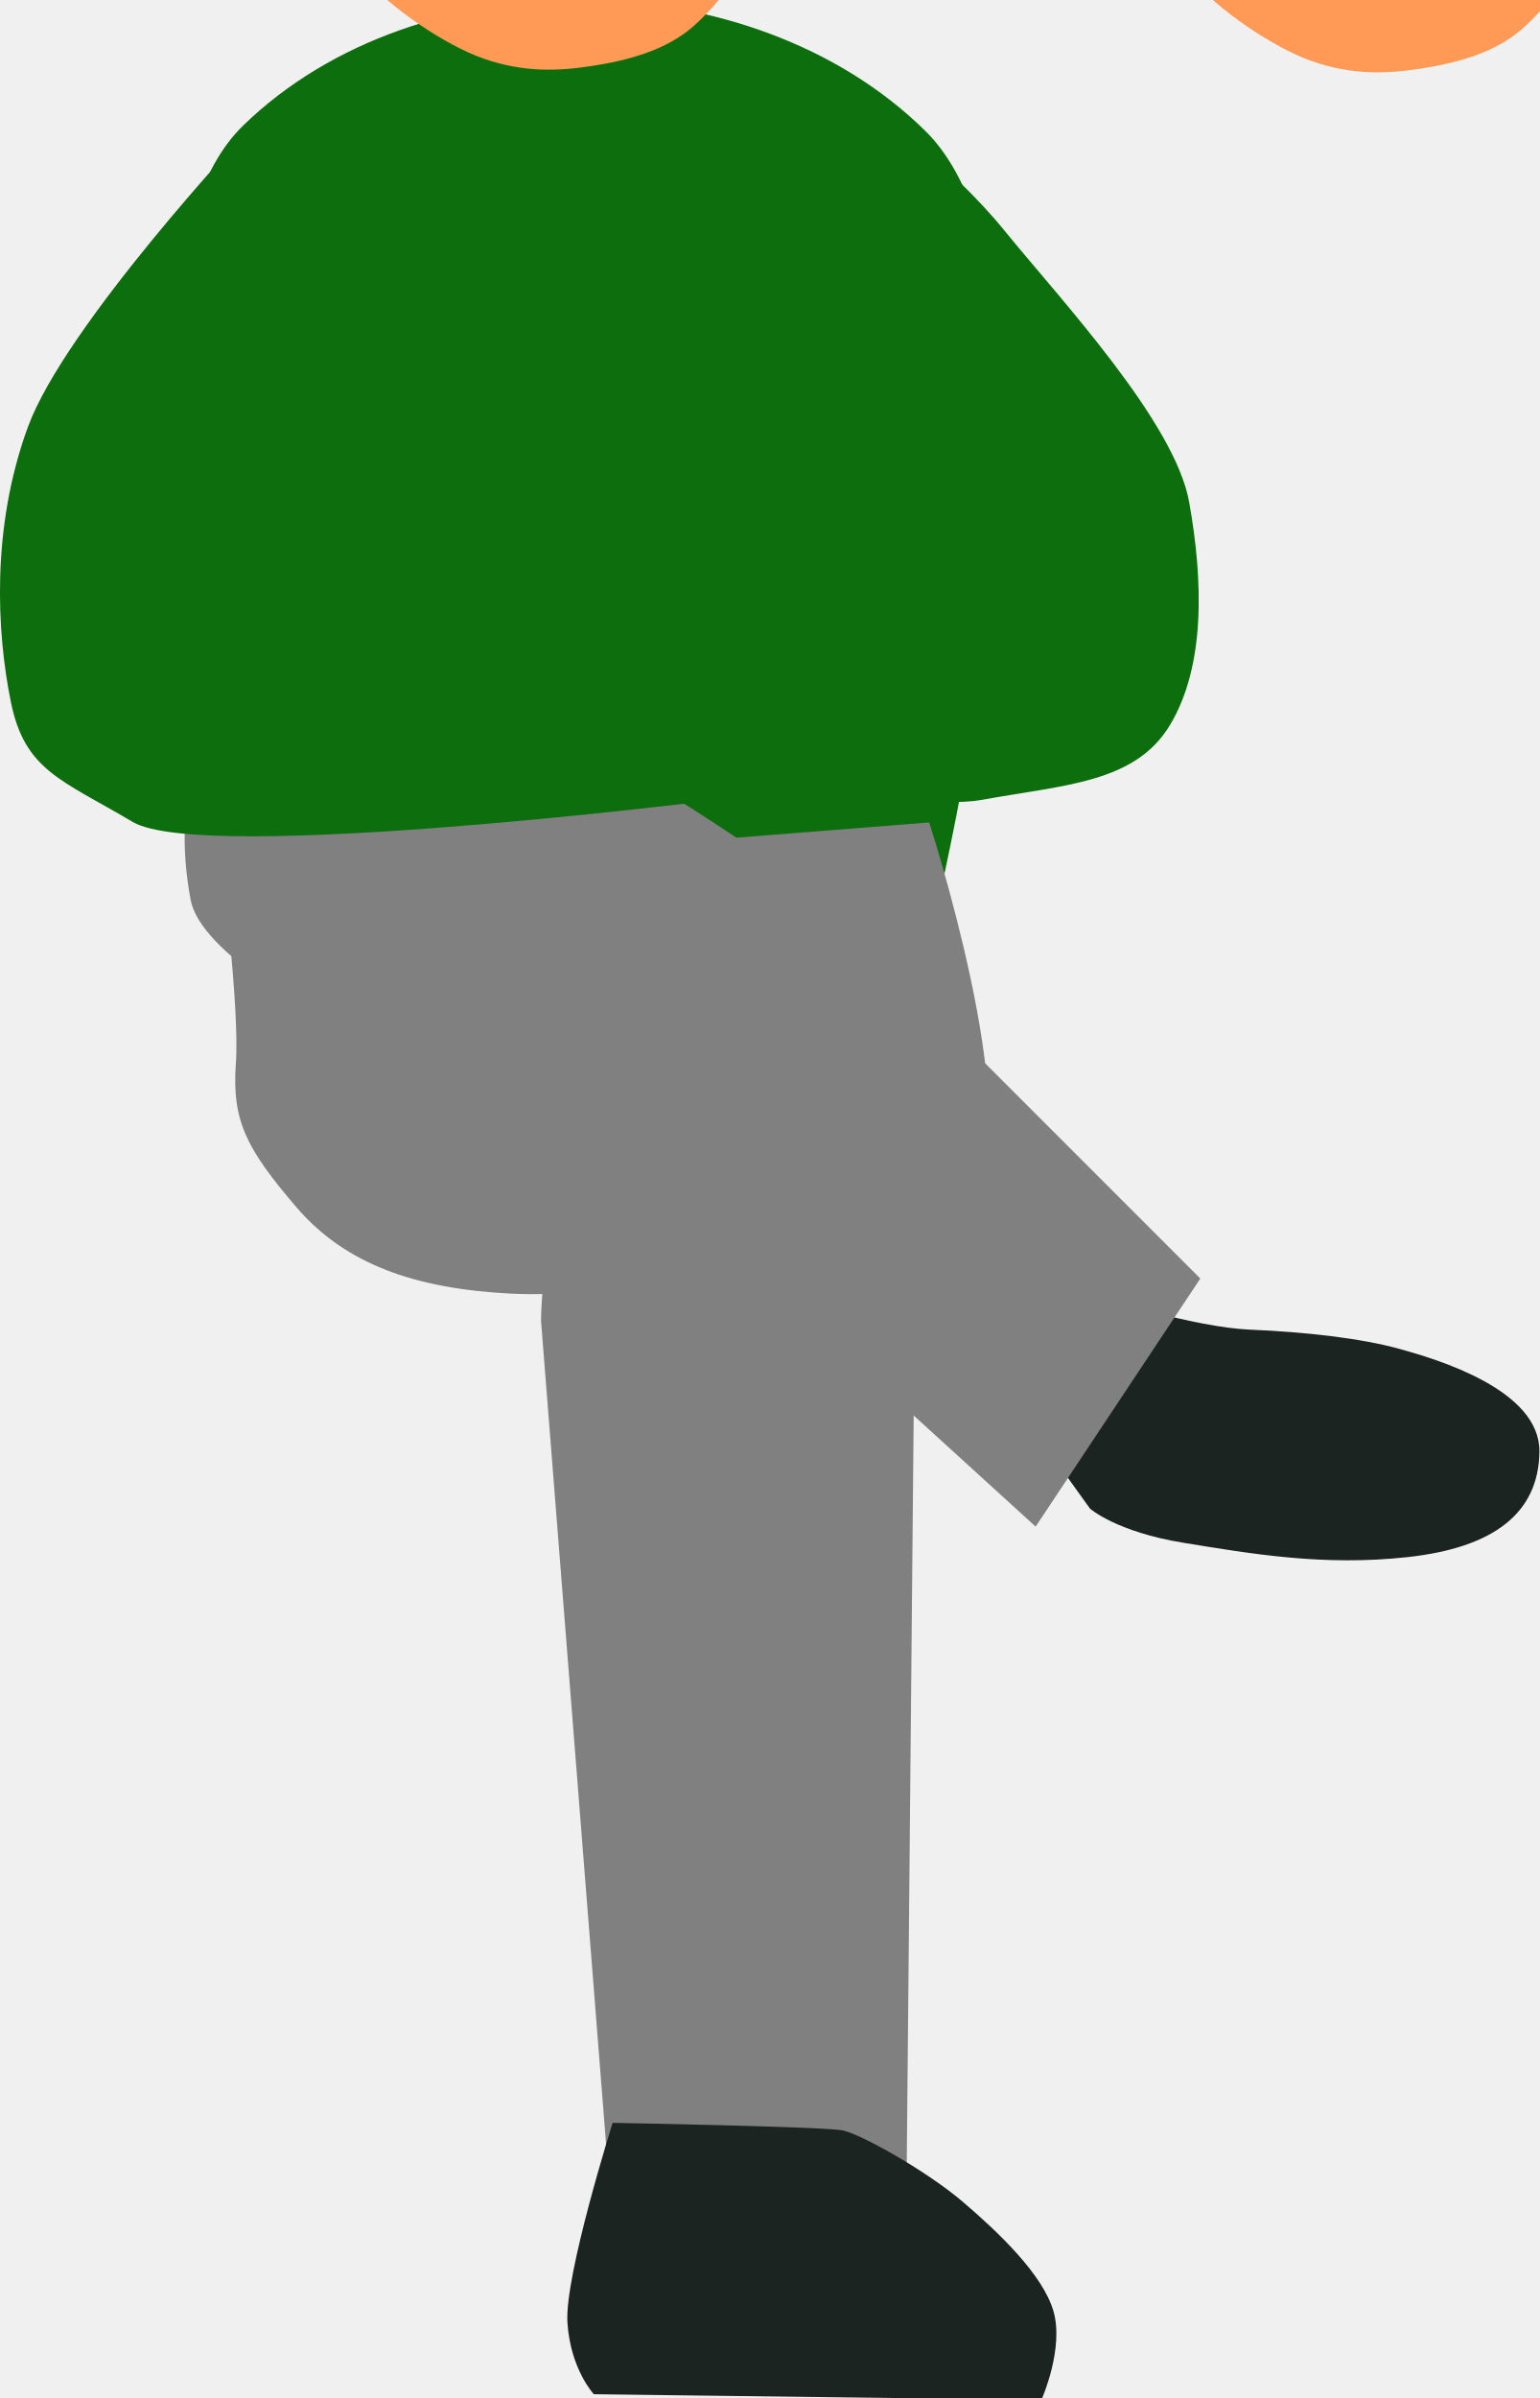
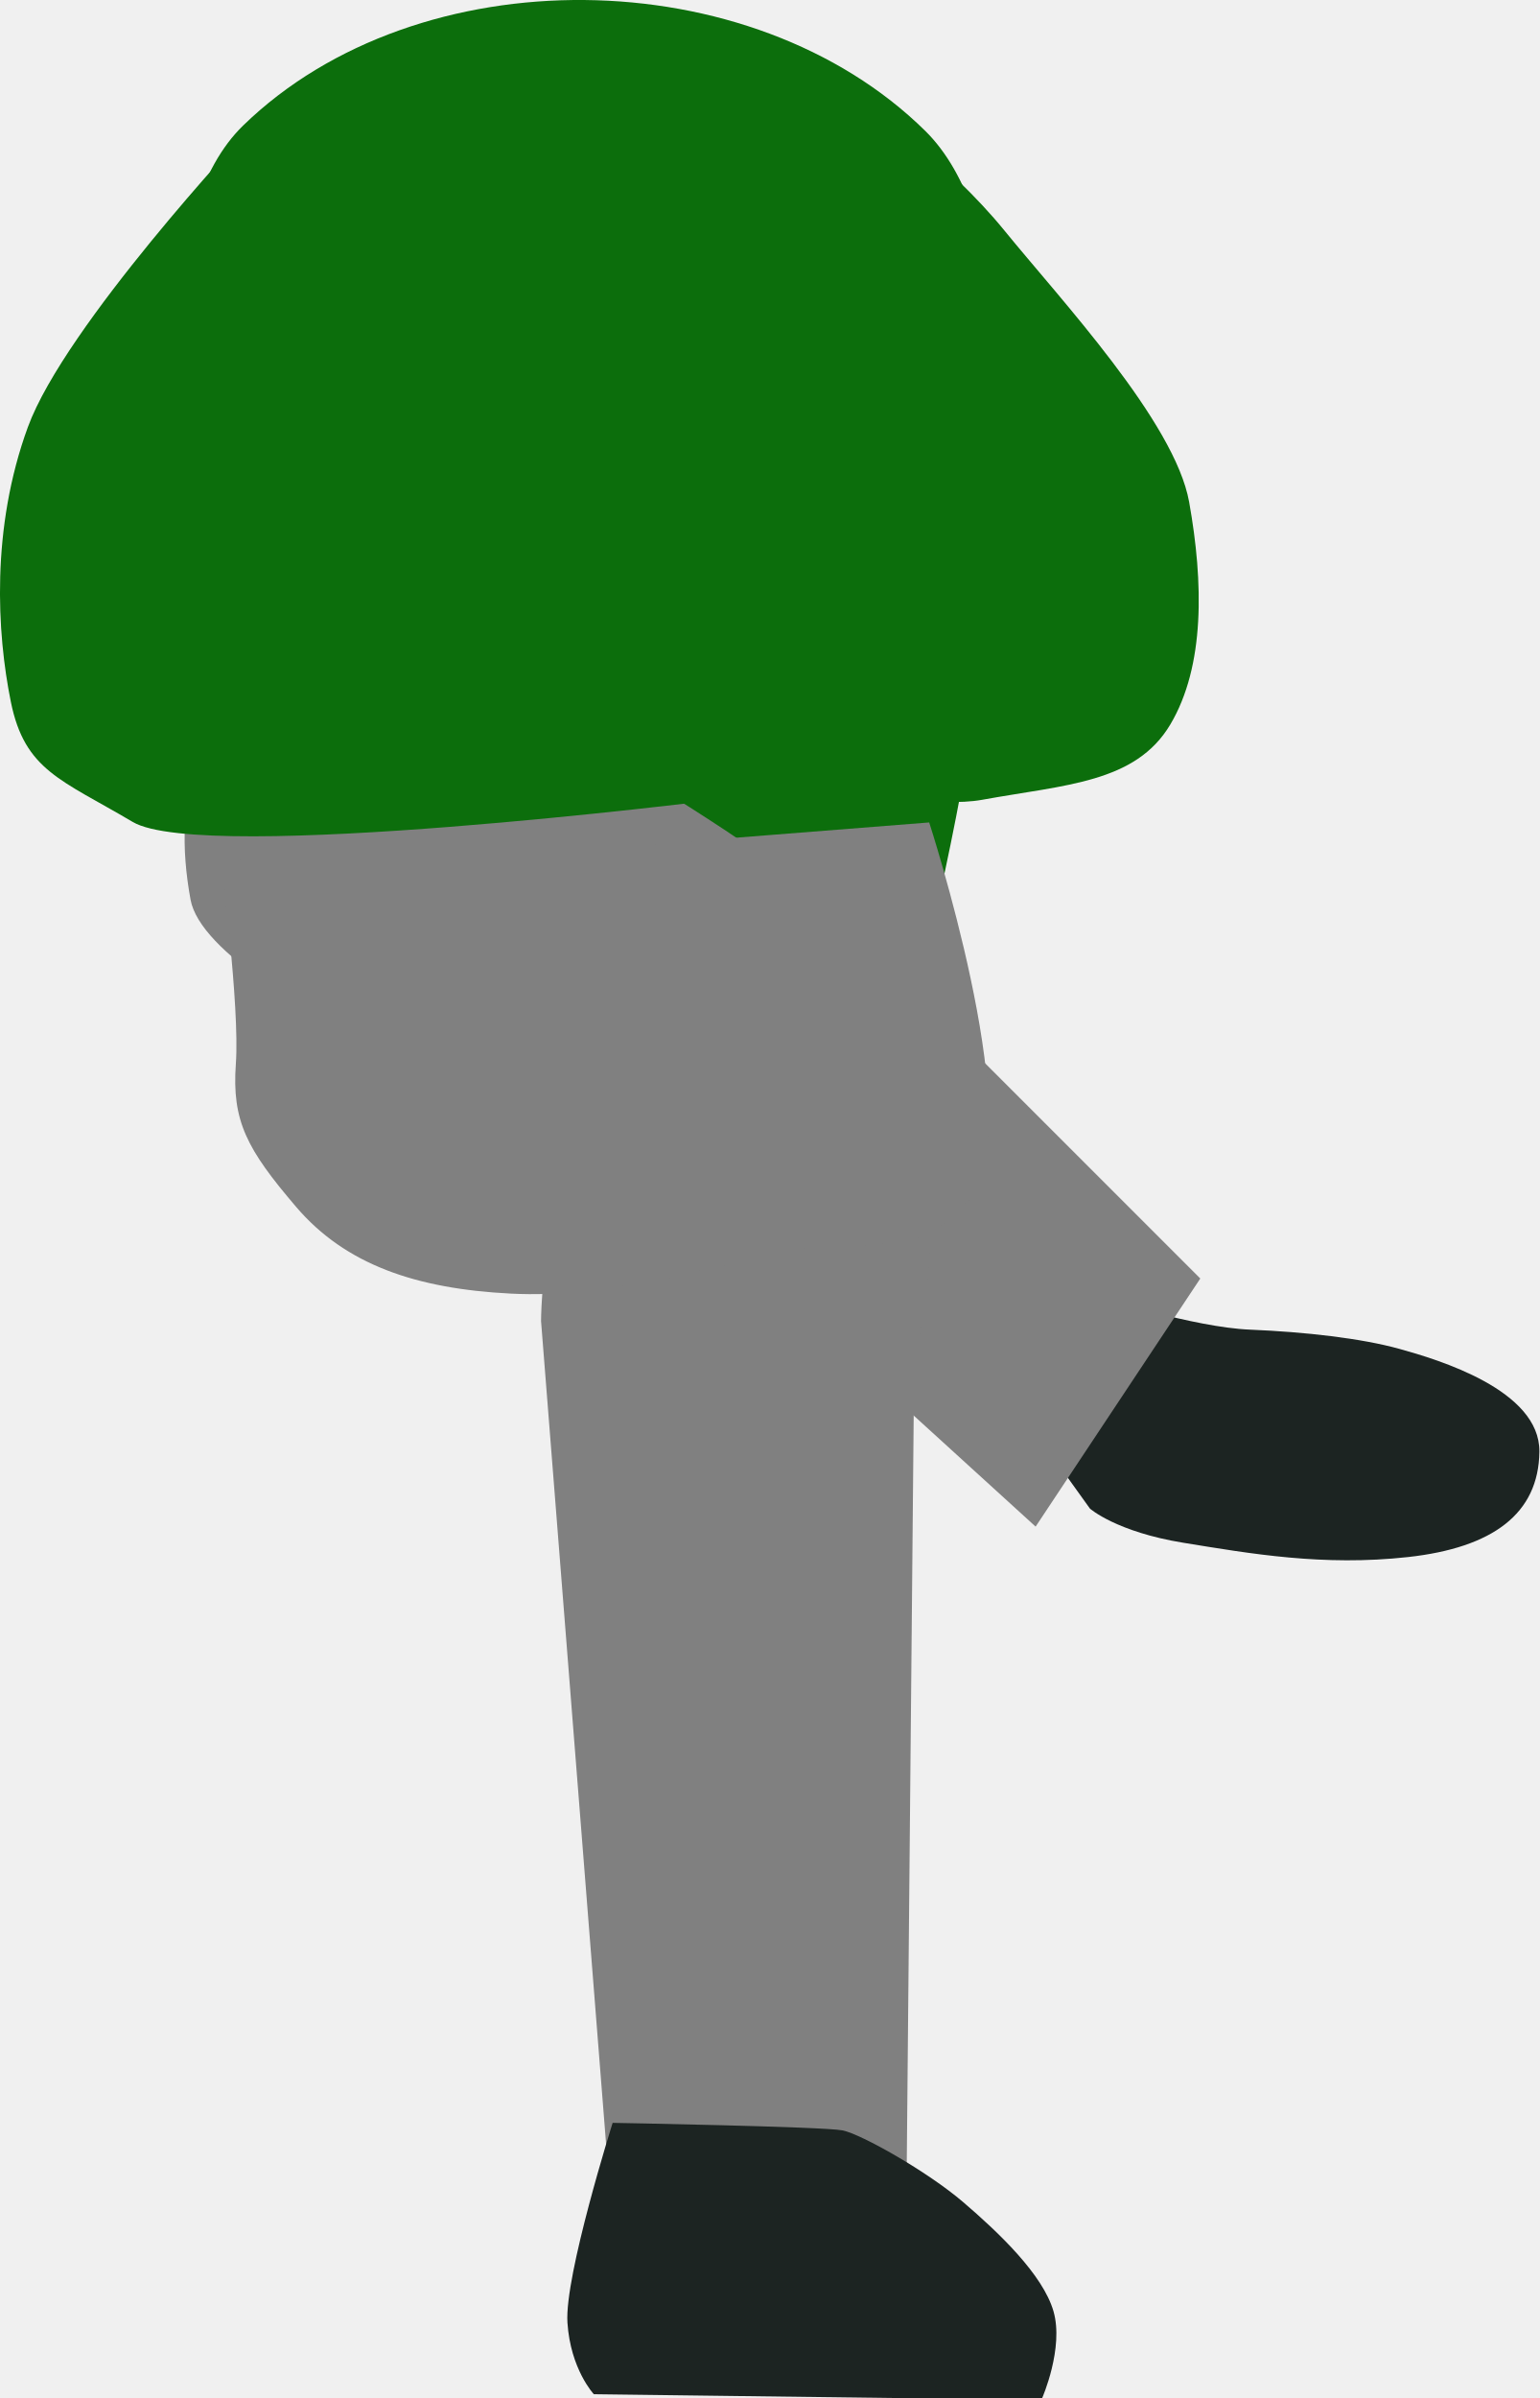
<svg xmlns="http://www.w3.org/2000/svg" width="35.813mm" height="55.771mm" viewBox="0 0 35.813 55.771" version="1.1" id="svg674">
  <defs id="defs671" />
-   <g id="layer1" transform="translate(-98.4811,-29.4371)">
-     <g id="g4370" transform="translate(143.6786,-39.44805)">
-       <path style="fill:#ff9955;fill-opacity:1;stroke:none;stroke-width:0.529" d="m -6.136,63.446 c 1.314,-1.83 1.122,-2.114 0.986,-3.485 -0.136,-1.37 -0.26,-4.355 -2.586,-5.742 -1.454,-0.867 -6.822,-1.791 -9.57,-0.225 -0.597,0.34 -2.181,2.482 -2.957,4.206 -0.331,0.736 -0.414,1.859 0.211,4.346 0.626,2.487 2.759,1.734 2.885,3.154 3.576,1.494 9.718,-0.424 11.031,-2.255 z" id="path4346" />
-       <path style="fill:#ffd5d5;fill-opacity:1;stroke:none;stroke-width:0.529" d="m -14.407,55.052 c 3.091,-0.034 7.393,3.176 7.977,5.435 0.584,2.259 -0.569,4.378 -1.578,6.049 -1.009,1.671 -2.233,3.366 -4.032,3.682 -1.8,0.316 -3.803,-0.769 -5.084,-2.104 -1.282,-1.335 -2.456,-2.578 -1.929,-5.26 0.527,-2.682 1.555,-7.768 4.646,-7.802 z" id="path4348" />
-       <path style="fill:#ff9955;fill-opacity:1;stroke:none;stroke-width:0.529" d="m -18.453,66.941 c -0.161,-0.627 -0.901,-1.557 -0.57,-2.194 0.331,-0.637 1.844,-0.865 2.564,-1.05 0.72,-0.185 2.192,0.692 3.204,0.674 1.012,-0.017 2.139,-0.879 3.022,-0.814 0.883,0.065 1.156,0.053 1.64,0.335 0.484,0.282 1.513,0.521 1.624,1.214 0.111,0.693 -0.87,1.576 -1.227,2.307 -0.357,0.731 -0.973,1.604 -1.6,2.152 -0.627,0.548 -1.495,0.782 -2.323,0.912 -0.828,0.13 -1.62,0.155 -2.542,-0.164 -0.923,-0.318 -2.215,-1.221 -2.761,-1.87 -0.546,-0.649 -0.869,-0.873 -1.03,-1.5 z" id="path4350" />
-       <path style="fill:#ffffff;fill-opacity:1;stroke:none;stroke-width:0.529" d="m -15.407,60.29 c -0.564,0.119 -0.792,0.293 -0.789,0.942 0.003,0.649 0.38,1.064 0.789,1.14 0.409,0.075 0.734,-0.098 0.986,-0.351 0.313,-0.373 0.345,-1.035 0.044,-1.578 -0.137,-0.239 -0.466,-0.272 -1.03,-0.153 z" id="path4352" />
-       <path style="fill:#ffffff;fill-opacity:1;stroke:none;stroke-width:0.529" d="m -10.717,60.158 c -0.564,0.119 -0.792,0.293 -0.789,0.942 0.003,0.649 0.38,1.064 0.789,1.14 0.409,0.075 0.734,-0.098 0.986,-0.351 0.313,-0.373 0.345,-1.035 0.044,-1.578 -0.137,-0.239 -0.466,-0.272 -1.03,-0.153 z" id="path4354" />
-       <ellipse style="fill:#000000;fill-opacity:1;stroke:none;stroke-width:0.529" id="ellipse4356" cx="-15.177" cy="61.473" rx="0.734" ry="0.679" />
-       <ellipse style="fill:#000000;fill-opacity:1;stroke:none;stroke-width:0.529" id="ellipse4358" cx="-10.552" cy="61.429" rx="0.734" ry="0.679" />
-       <path style="fill:none;fill-opacity:1;stroke:#000000;stroke-width:0.529" d="m -16.13,65.878 c 0,0 1.784,0.143 3.024,0.153 1.24,0.01 3.528,-0.131 3.528,-0.131" id="path4360" />
-       <path style="fill:#ff9955;fill-opacity:1;stroke:none;stroke-width:0.529" d="m -5.917,61.407 c 0,0 -3.08,-1.703 -4.339,-2.564 -1.26,-0.861 -2.52,-2.696 -2.52,-2.696 0,0 -0.697,1.206 -1.468,1.885 -0.772,0.679 -4.712,1.578 -4.712,1.578 l 0.767,-3.046 3.791,-2.696 5.895,0.942 2.016,2.213 z" id="path4362" />
-       <path style="fill:#ff9955;fill-opacity:1;stroke:none;stroke-width:0.529" d="m -15.078,54.088 c 0,0 -0.976,-1.958 -0.877,-2.674 0.099,-0.715 0.871,-1.185 1.49,-1.666 0.619,-0.481 1.364,-1.081 2.192,-1.14 0.828,-0.059 1.825,0.399 2.367,0.833 0.542,0.434 0.788,0.54 0.877,1.403 0.089,0.863 -1.271,4.12 -1.271,4.12 z" id="path4364" />
-       <path style="fill:#ffd5d5;fill-opacity:1;stroke:none;stroke-width:0.529" d="m -18.627,61.124 c 0,0 -1.031,-0.574 -1.459,-0.158 -0.428,0.415 -0.399,1.598 -0.17,2.178 0.23,0.58 1.153,0.95 1.153,0.95 z" id="path4366" />
-       <path style="fill:#ffd5d5;fill-opacity:1;stroke:none;stroke-width:0.529" d="m -6.51,61.227 c 0,0 1.2,-0.307 1.516,0.211 0.315,0.519 -0.044,1.681 -0.438,2.197 -0.394,0.516 -1.429,0.649 -1.429,0.649 z" id="path4368" />
-     </g>
-     <path style="fill:#0c6e0c;fill-opacity:1;stroke:none;stroke-width:0.529" d="m 104.138,32.357 c 4.076,-3.963 11.821,-3.864 15.869,0.124 4.048,3.988 -0.124,19.712 -0.124,19.712 l -14.877,0.124 c 0,0 -4.944,-15.997 -0.868,-19.96 z" id="path4753" />
-     <path style="fill:#1c2422;fill-opacity:1;stroke:none;stroke-width:0.529" d="m 121.957,61.901 1.882,2.622 c 0,0 0.609,0.54 2.17,0.794 1.561,0.254 3.256,0.551 5.23,0.333 1.973,-0.218 3.038,-1.009 3.056,-2.449 0.017,-1.44 -2.368,-2.146 -3.254,-2.392 -0.886,-0.246 -2.183,-0.394 -3.481,-0.448 -1.298,-0.054 -3.485,-0.758 -3.485,-0.758 z" id="path4938" />
-     <path style="fill:#808080;fill-opacity:1;stroke:none;stroke-width:0.529" d="m 106.038,44.851 c -3.056,0.822 -3.564,3.1 -3.123,5.51 0.441,2.41 10.365,6.117 10.365,6.117 l 9.295,8.464 3.831,-5.77 -9.021,-9.02 c 0,0 -8.291,-6.123 -11.347,-5.301 z" id="path4809" />
-     <path style="fill:#808080;fill-opacity:1;stroke:none;stroke-width:0.529" d="m 111.068,60.16 c 0,0 0.01,-3.64 1.578,-4.837 1.568,-1.197 4.702,-1.925 6.487,-0.78 1.785,1.145 0.614,6.788 0.614,6.788 l -0.175,18.881 -6.925,-0.078 z" id="path4865" />
-     <path style="fill:#808080;fill-opacity:1;stroke:none;stroke-width:0.529" d="m 103.617,49.442 c 0,0 0.446,3.398 0.351,4.734 -0.096,1.336 0.257,1.99 1.403,3.331 1.146,1.341 2.787,1.905 4.997,2.016 2.209,0.111 4.426,-0.551 6.224,-0.964 1.798,-0.414 3.387,0.36 4.558,-1.403 1.171,-1.763 -1.052,-8.591 -1.052,-8.591 l -6.662,0.526 z" id="path4936" />
-     <path style="fill:#1c2422;fill-opacity:1;stroke:none;stroke-width:0.529" d="m 112.734,78.808 c 0,0 -1.123,3.559 -1.052,4.646 0.071,1.087 0.614,1.666 0.614,1.666 l 6.925,0.088 h 3.506 c 0,0 0.509,-1.162 0.263,-2.016 -0.246,-0.854 -1.273,-1.831 -2.104,-2.542 -0.831,-0.711 -2.367,-1.578 -2.805,-1.666 -0.438,-0.088 -5.347,-0.175 -5.347,-0.175 z" id="path4994" />
-     <path style="fill:#0c6e0c;fill-opacity:1;stroke:none;stroke-width:0.529" d="m 104.204,32.511 c 0,0 -4.213,4.503 -5.075,6.86 -0.862,2.357 -0.721,4.784 -0.396,6.388 0.324,1.603 1.179,1.813 2.835,2.794 1.656,0.981 13.531,-0.508 13.531,-0.508 l -5.394,-4.126 -3.497,-7.541 z" id="path4996" />
-     <path style="fill:#0c6e0c;fill-opacity:1;stroke:none;stroke-width:0.529" d="m 118.607,31.821 c 0,0 1.947,1.386 3.244,2.981 1.297,1.595 3.961,4.444 4.295,6.312 0.334,1.868 0.37,3.812 -0.438,5.172 -0.809,1.36 -2.439,1.4 -4.383,1.753 -1.944,0.354 -7.539,-1.227 -7.539,-1.227 z" id="path5205" />
-     <g id="g4567" transform="translate(124.4007,-39.51004)">
-       <path style="fill:#ff9955;fill-opacity:1;stroke:none;stroke-width:0.529" d="m -6.136,63.446 c 1.314,-1.83 1.122,-2.114 0.986,-3.485 -0.136,-1.37 -0.26,-4.355 -2.586,-5.742 -1.454,-0.867 -6.822,-1.791 -9.57,-0.225 -0.597,0.34 -2.181,2.482 -2.957,4.206 -0.331,0.736 -0.414,1.859 0.211,4.346 0.626,2.487 2.759,1.734 2.885,3.154 3.576,1.494 9.718,-0.424 11.031,-2.255 z" id="path4543" />
-       <path style="fill:#ffd5d5;fill-opacity:1;stroke:none;stroke-width:0.529" d="m -14.407,55.052 c 3.091,-0.034 7.393,3.176 7.977,5.435 0.584,2.259 -0.569,4.378 -1.578,6.049 -1.009,1.671 -2.233,3.366 -4.032,3.682 -1.8,0.316 -3.803,-0.769 -5.084,-2.104 -1.282,-1.335 -2.456,-2.578 -1.929,-5.26 0.527,-2.682 1.555,-7.768 4.646,-7.802 z" id="path4545" />
-       <path style="fill:#ff9955;fill-opacity:1;stroke:none;stroke-width:0.529" d="m -18.453,66.941 c -0.161,-0.627 -0.901,-1.557 -0.57,-2.194 0.331,-0.637 1.844,-0.865 2.564,-1.05 0.72,-0.185 2.192,0.692 3.204,0.674 1.012,-0.017 2.139,-0.879 3.022,-0.814 0.883,0.065 1.156,0.053 1.64,0.335 0.484,0.282 1.513,0.521 1.624,1.214 0.111,0.693 -0.87,1.576 -1.227,2.307 -0.357,0.731 -0.973,1.604 -1.6,2.152 -0.627,0.548 -1.495,0.782 -2.323,0.912 -0.828,0.13 -1.62,0.155 -2.542,-0.164 -0.923,-0.318 -2.215,-1.221 -2.761,-1.87 -0.546,-0.649 -0.869,-0.873 -1.03,-1.5 z" id="path4547" />
-       <path style="fill:#ffffff;fill-opacity:1;stroke:none;stroke-width:0.529" d="m -15.407,60.29 c -0.564,0.119 -0.792,0.293 -0.789,0.942 0.003,0.649 0.38,1.064 0.789,1.14 0.409,0.075 0.734,-0.098 0.986,-0.351 0.313,-0.373 0.345,-1.035 0.044,-1.578 -0.137,-0.239 -0.466,-0.272 -1.03,-0.153 z" id="path4549" />
-       <path style="fill:#ffffff;fill-opacity:1;stroke:none;stroke-width:0.529" d="m -10.717,60.158 c -0.564,0.119 -0.792,0.293 -0.789,0.942 0.003,0.649 0.38,1.064 0.789,1.14 0.409,0.075 0.734,-0.098 0.986,-0.351 0.313,-0.373 0.345,-1.035 0.044,-1.578 -0.137,-0.239 -0.466,-0.272 -1.03,-0.153 z" id="path4551" />
-       <ellipse style="fill:#000000;fill-opacity:1;stroke:none;stroke-width:0.529" id="ellipse4553" cx="-15.177" cy="61.473" rx="0.734" ry="0.679" />
-       <ellipse style="fill:#000000;fill-opacity:1;stroke:none;stroke-width:0.529" id="ellipse4555" cx="-10.552" cy="61.429" rx="0.734" ry="0.679" />
-       <path style="fill:none;fill-opacity:1;stroke:#000000;stroke-width:0.529" d="m -16.108,68.092 c 0,0 1.85,-2.859 3.09,-2.849 1.24,0.01 3.244,2.52 3.244,2.52" id="path4557" />
-       <path style="fill:#ff9955;fill-opacity:1;stroke:none;stroke-width:0.529" d="m -5.917,61.407 c 0,0 -3.08,-1.703 -4.339,-2.564 -1.26,-0.861 -2.52,-2.696 -2.52,-2.696 0,0 -0.697,1.206 -1.468,1.885 -0.772,0.679 -4.712,1.578 -4.712,1.578 l 0.767,-3.046 3.791,-2.696 5.895,0.942 2.016,2.213 z" id="path4559" />
-       <path style="fill:#ff9955;fill-opacity:1;stroke:none;stroke-width:0.529" d="m -15.078,54.088 c 0,0 -0.976,-1.958 -0.877,-2.674 0.099,-0.715 0.871,-1.185 1.49,-1.666 0.619,-0.481 1.364,-1.081 2.192,-1.14 0.828,-0.059 1.825,0.399 2.367,0.833 0.542,0.434 0.788,0.54 0.877,1.403 0.089,0.863 -1.271,4.12 -1.271,4.12 z" id="path4561" />
-       <path style="fill:#ffd5d5;fill-opacity:1;stroke:none;stroke-width:0.529" d="m -18.627,61.124 c 0,0 -1.031,-0.574 -1.459,-0.158 -0.428,0.415 -0.399,1.598 -0.17,2.178 0.23,0.58 1.153,0.95 1.153,0.95 z" id="path4563" />
-       <path style="fill:#ffd5d5;fill-opacity:1;stroke:none;stroke-width:0.529" d="m -6.51,61.227 c 0,0 1.2,-0.307 1.516,0.211 0.315,0.519 -0.044,1.681 -0.438,2.197 -0.394,0.516 -1.429,0.649 -1.429,0.649 z" id="path4565" />
-     </g>
+   <g id="layer1" transform="translate(153.2851,-163.3851)">
+     <path style="fill:#0c6e0c;fill-opacity:1;stroke:none;stroke-width:0.529" d="m -147.629,166.305 c 4.076,-3.963 11.821,-3.864 15.869,0.124 4.048,3.988 -0.124,19.712 -0.124,19.712 l -14.877,0.124 c 0,0 -4.944,-15.997 -0.868,-19.96 z" id="path4753" />
+     <path style="fill:#1c2422;fill-opacity:1;stroke:none;stroke-width:0.529" d="m -129.81,195.849 1.882,2.622 c 0,0 0.609,0.54 2.17,0.794 1.561,0.254 3.256,0.551 5.23,0.333 1.973,-0.218 3.038,-1.009 3.056,-2.449 0.017,-1.44 -2.368,-2.146 -3.254,-2.392 -0.886,-0.246 -2.183,-0.394 -3.481,-0.448 -1.298,-0.053 -3.485,-0.758 -3.485,-0.758 z" id="path4938" />
+     <path style="fill:#808080;fill-opacity:1;stroke:none;stroke-width:0.529" d="m -145.729,178.799 c -3.056,0.822 -3.564,3.1 -3.123,5.51 0.441,2.41 10.365,6.117 10.365,6.117 l 9.295,8.464 3.831,-5.77 -9.021,-9.02 c 0,0 -8.291,-6.123 -11.347,-5.301 z" id="path4809" />
+     <path style="fill:#808080;fill-opacity:1;stroke:none;stroke-width:0.529" d="m -140.698,194.108 c 0,0 0.01,-3.64 1.578,-4.837 1.568,-1.197 4.702,-1.925 6.487,-0.78 1.785,1.145 0.614,6.788 0.614,6.788 l -0.175,18.881 -6.925,-0.078 z" id="path4865" />
+     <path style="fill:#808080;fill-opacity:1;stroke:none;stroke-width:0.529" d="m -148.149,183.39 c 0,0 0.446,3.398 0.351,4.734 -0.096,1.336 0.257,1.99 1.403,3.331 1.146,1.341 2.787,1.905 4.997,2.016 2.209,0.111 4.426,-0.551 6.224,-0.964 1.798,-0.414 3.387,0.36 4.558,-1.403 1.171,-1.763 -1.052,-8.591 -1.052,-8.591 l -6.662,0.526 z" id="path4936" />
+     <path style="fill:#1c2422;fill-opacity:1;stroke:none;stroke-width:0.529" d="m -139.032,212.756 c 0,0 -1.123,3.559 -1.052,4.646 0.071,1.087 0.614,1.666 0.614,1.666 l 6.925,0.088 h 3.506 c 0,0 0.509,-1.162 0.263,-2.016 -0.246,-0.854 -1.273,-1.831 -2.104,-2.542 -0.831,-0.711 -2.367,-1.578 -2.805,-1.666 -0.438,-0.088 -5.347,-0.175 -5.347,-0.175 z" id="path4994" />
+     <path style="fill:#0c6e0c;fill-opacity:1;stroke:none;stroke-width:0.529" d="m -147.562,166.459 c 0,0 -4.213,4.503 -5.075,6.86 -0.862,2.357 -0.721,4.784 -0.396,6.388 0.324,1.603 1.179,1.813 2.835,2.794 1.656,0.981 13.531,-0.508 13.531,-0.508 l -5.394,-4.126 -3.497,-7.541 z" id="path4996" />
+     <path style="fill:#0c6e0c;fill-opacity:1;stroke:none;stroke-width:0.529" d="m -133.159,165.769 c 0,0 1.947,1.386 3.244,2.981 1.297,1.595 3.961,4.444 4.295,6.312 0.334,1.868 0.37,3.812 -0.438,5.172 -0.809,1.36 -2.439,1.4 -4.383,1.753 -1.944,0.354 -7.539,-1.227 -7.539,-1.227 z" id="path5205" />
  </g>
</svg>
